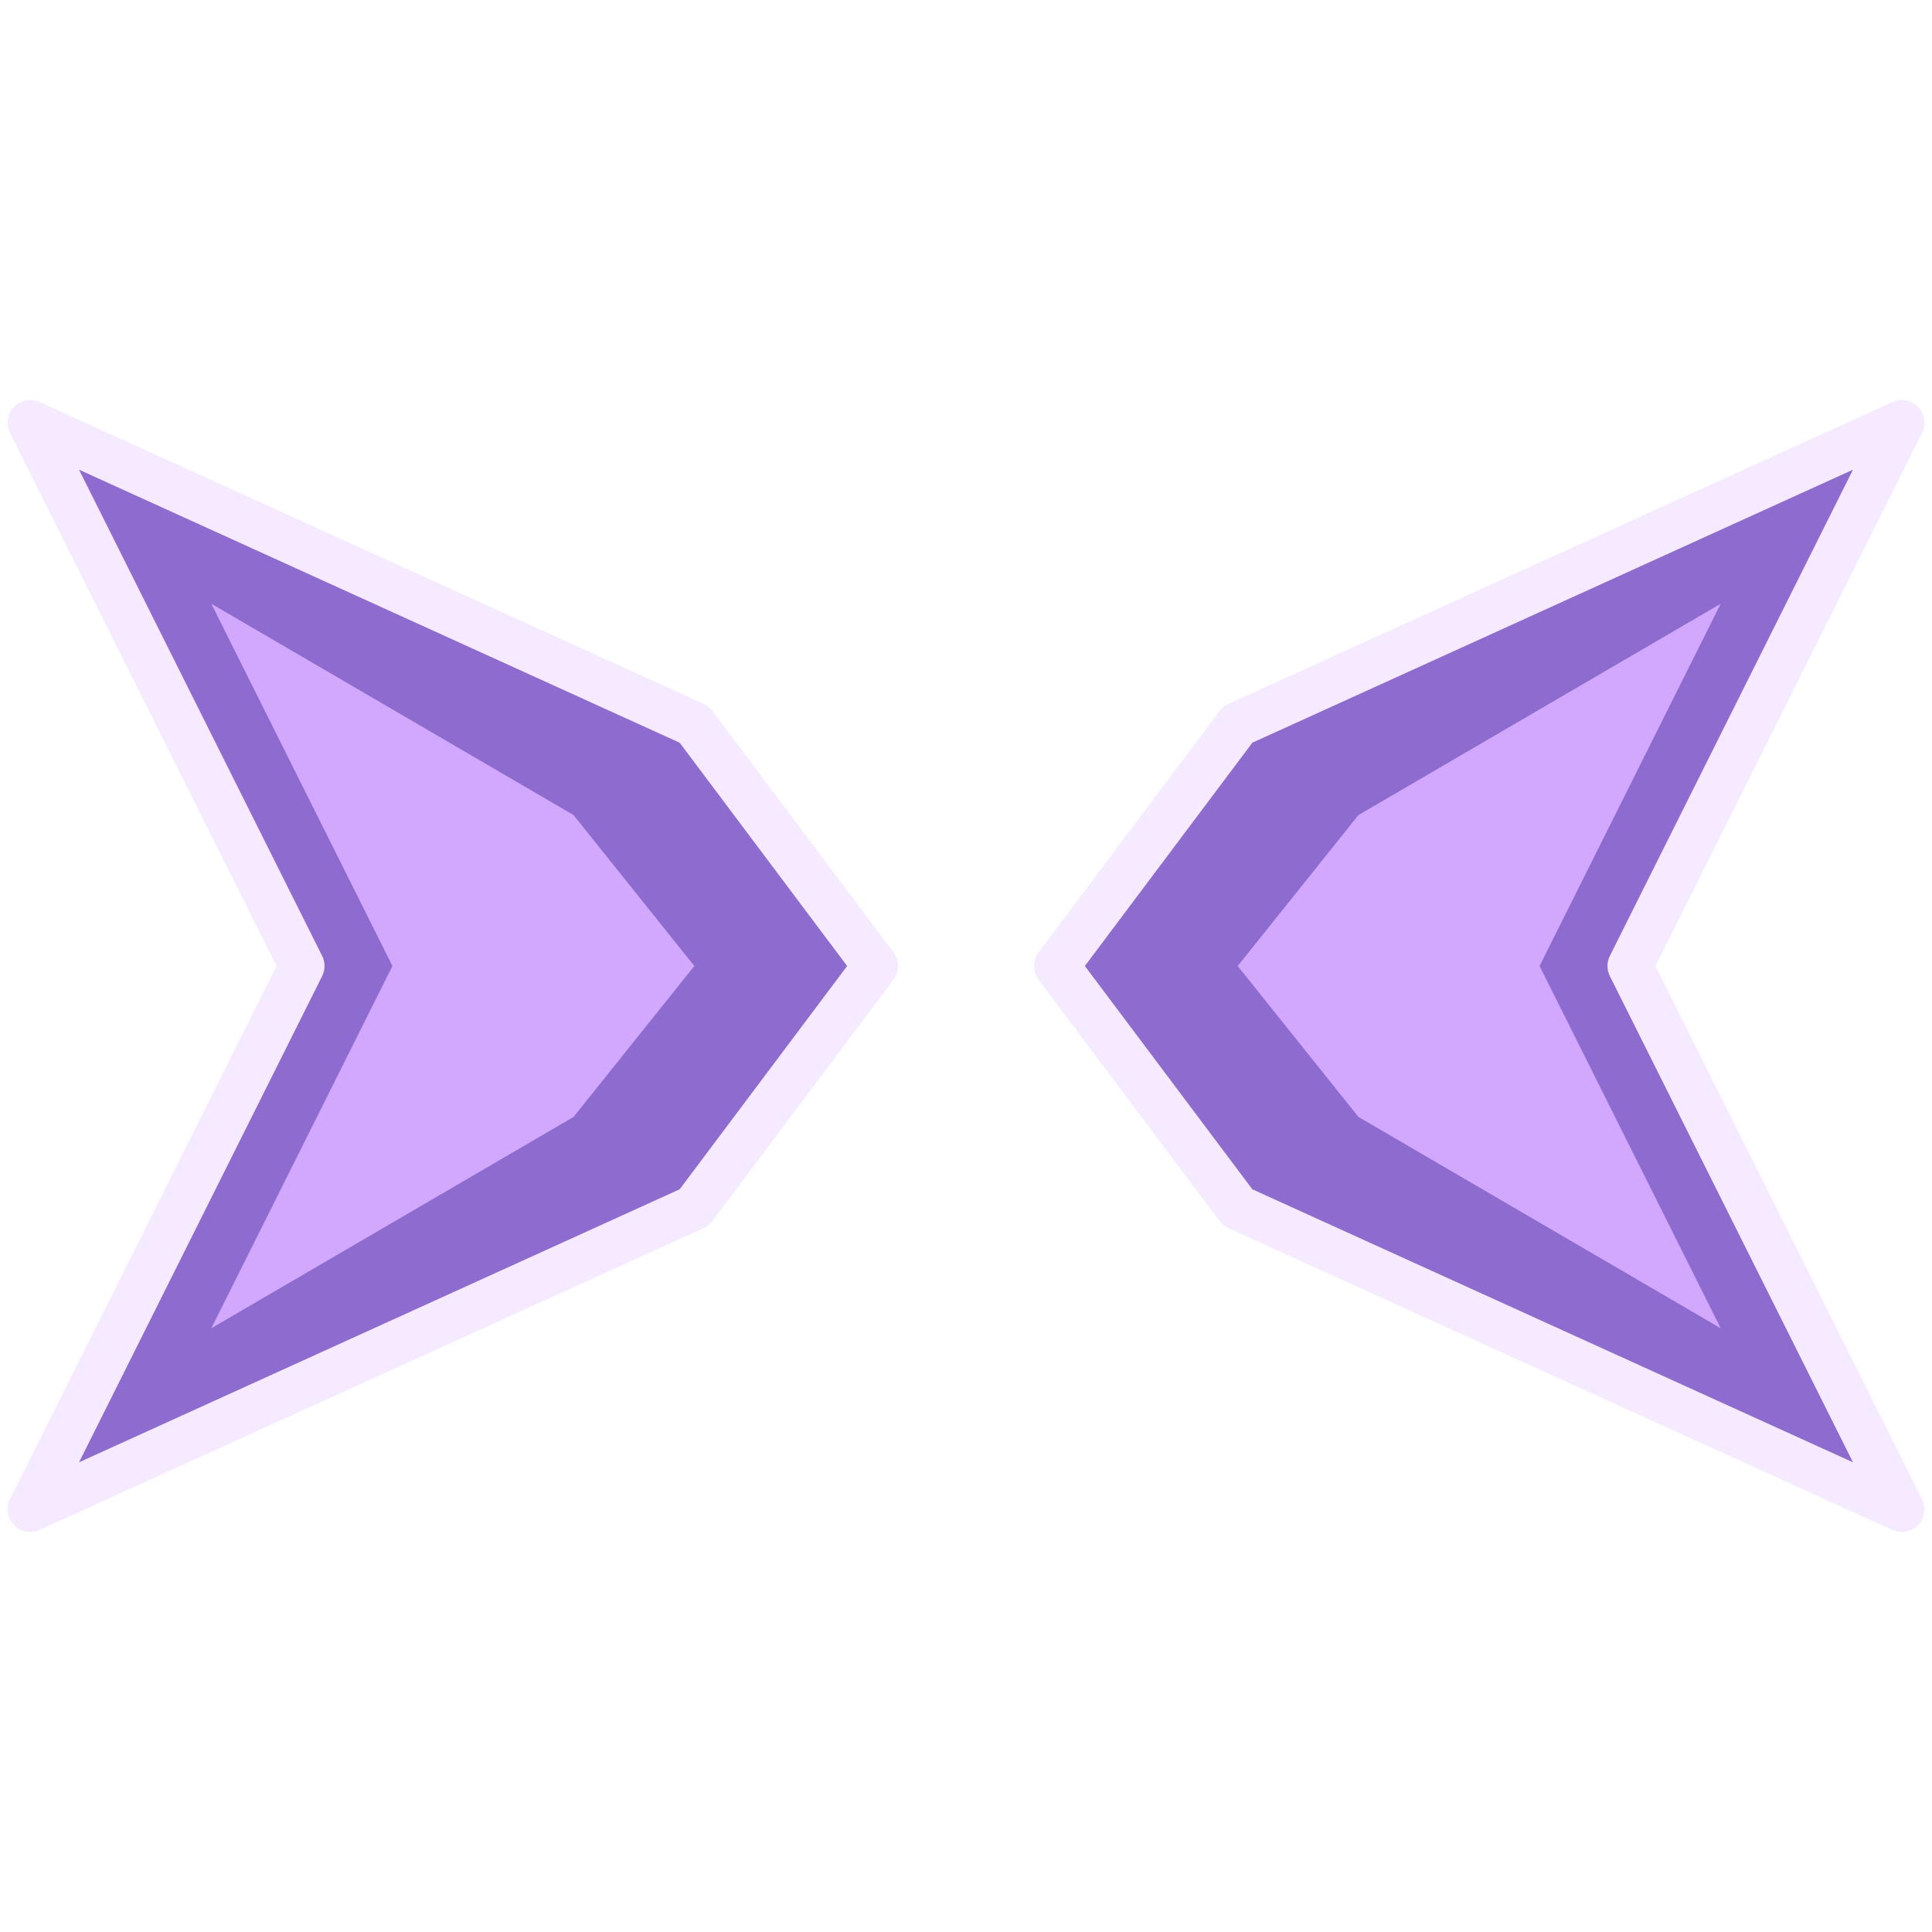
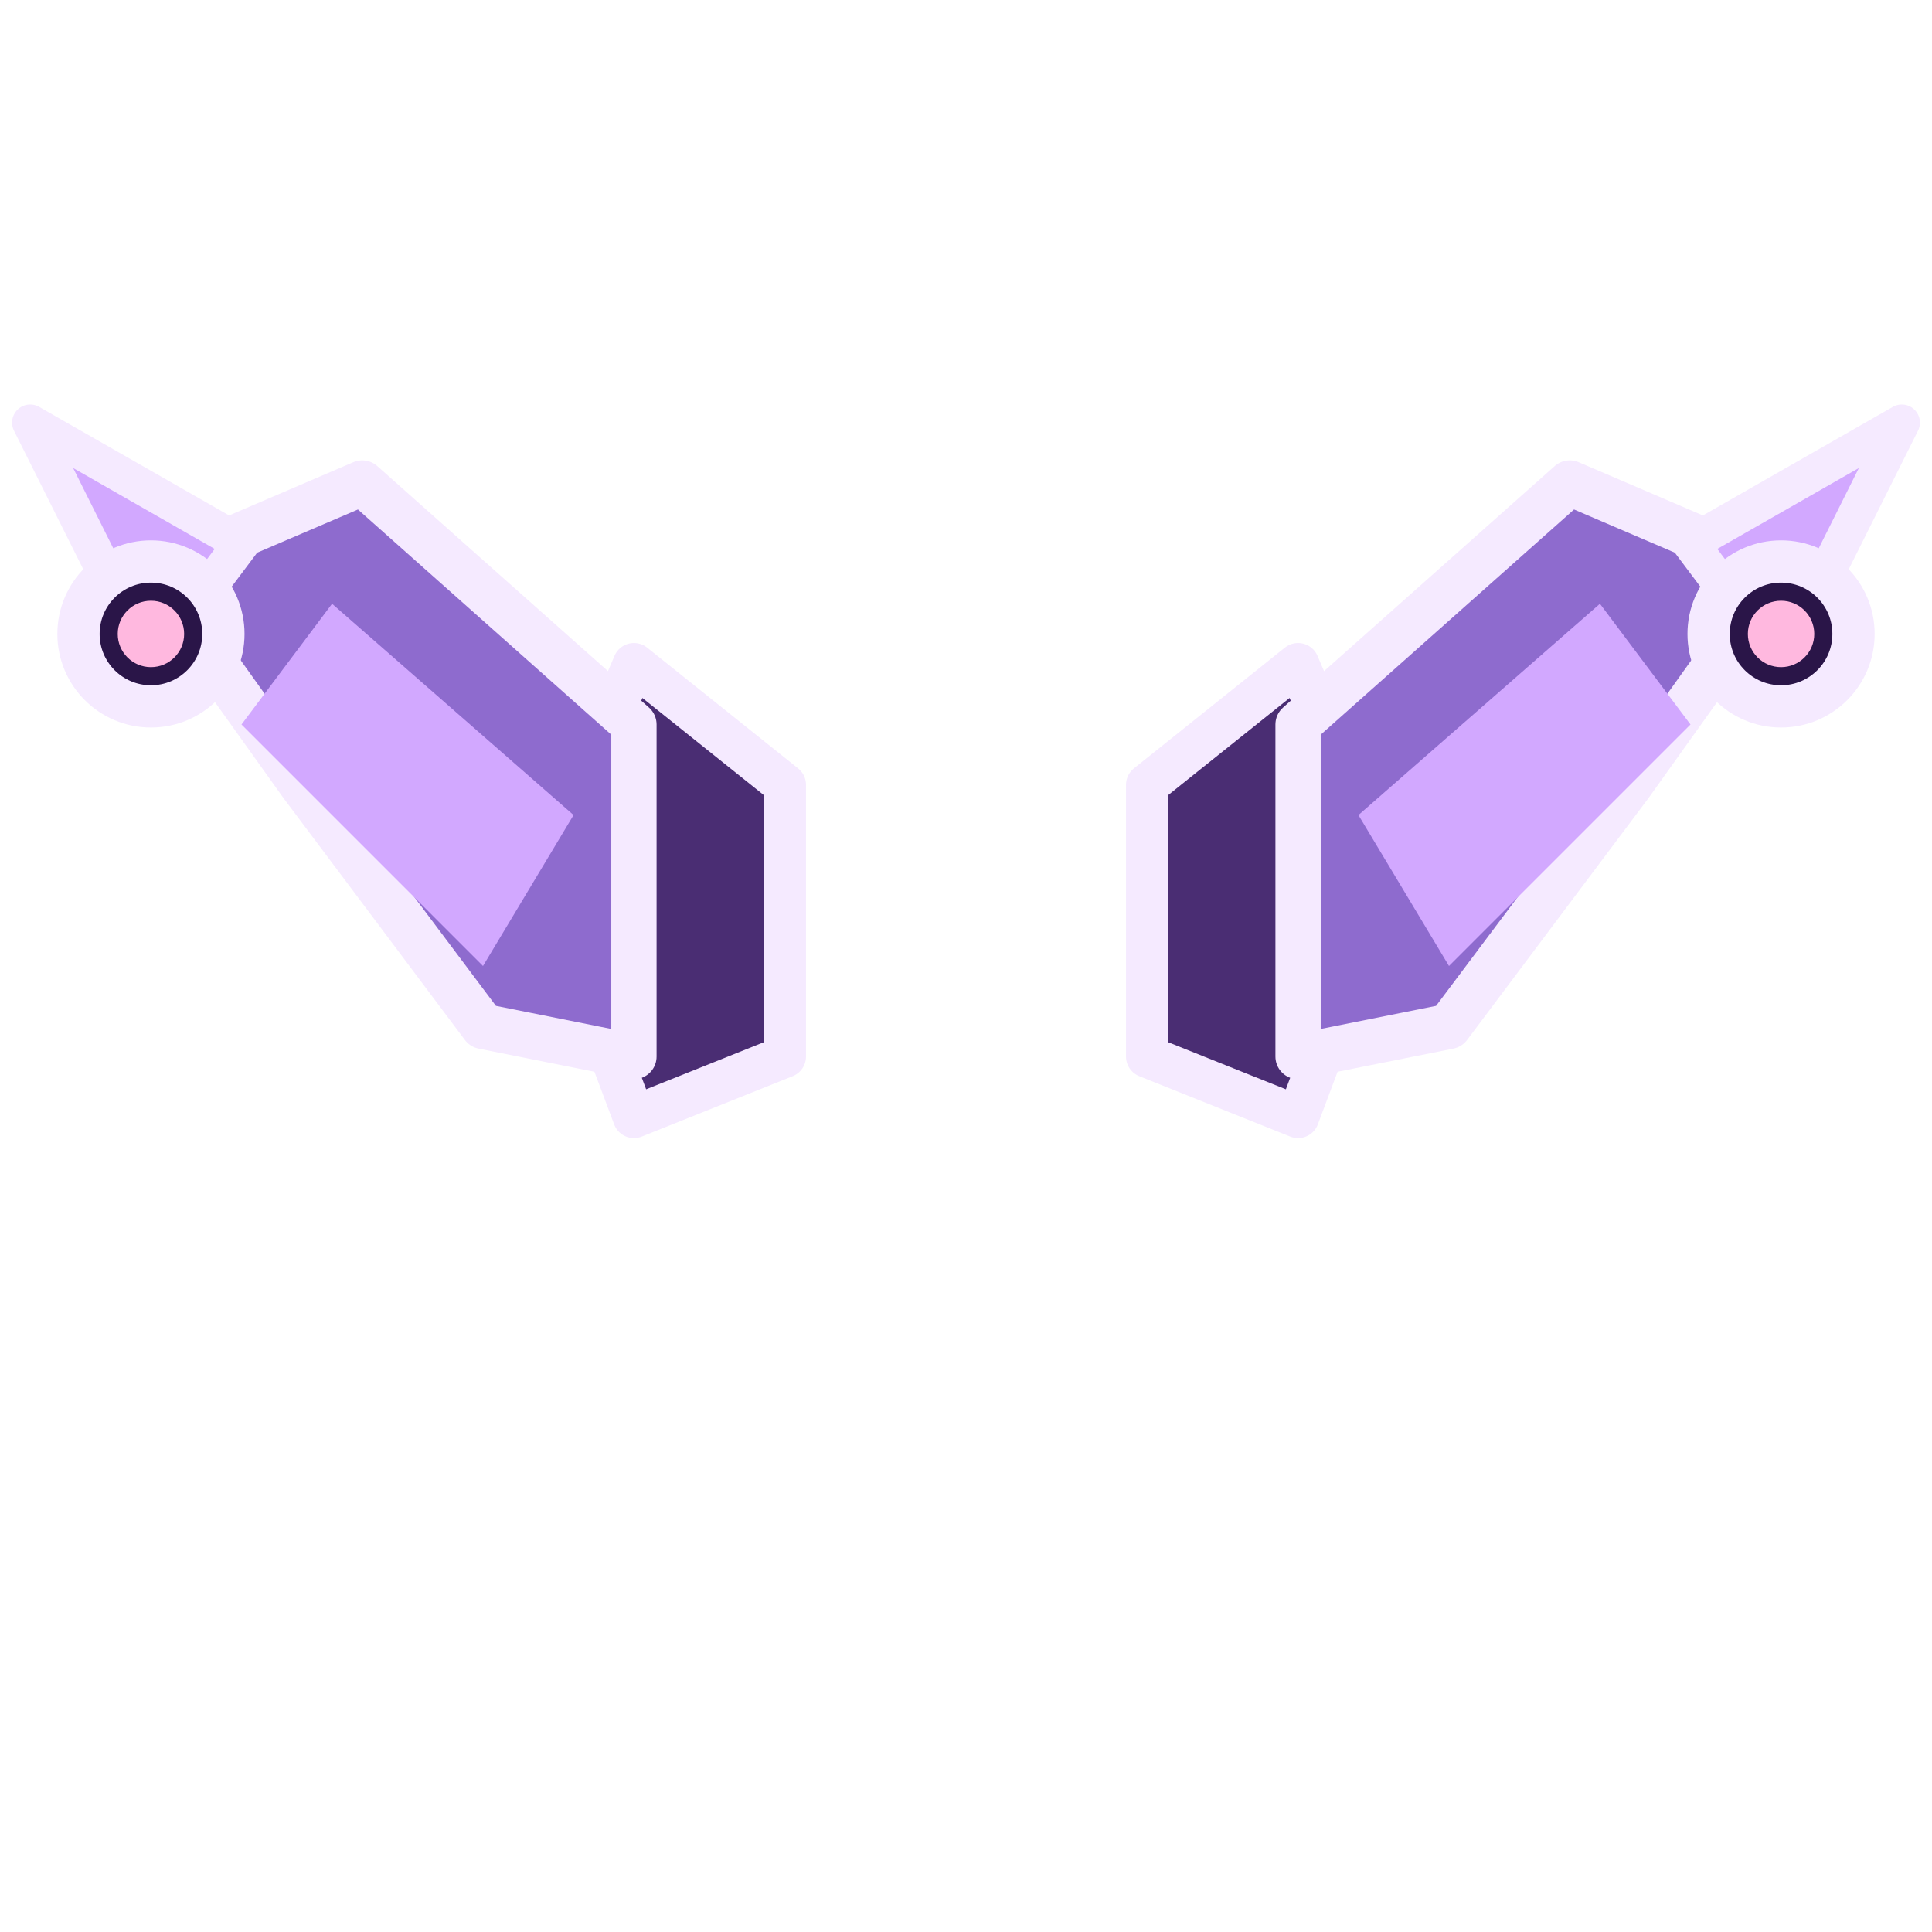
<svg xmlns="http://www.w3.org/2000/svg" viewBox="-32 -32 64 64" preserveAspectRatio="xMidYMid meet" role="img" aria-labelledby="cannon-curve-title cannon-curve-desc">
-   <g id="cannon-curve-emitters" fill="#8e6bce" stroke="#f5eaff" stroke-linejoin="round">
-     <path id="cannon-curve-left" d="M-9-8-31-18l9 18-9 18 22-10 6-8z" stroke-width="1.5" />
-     <path id="cannon-curve-right" d="M9-8 31-18l-9 18 9 18-22-10-6-8z" stroke-width="1.5" />
-     <path id="cannon-curve-left-channel" d="M-13-5-25-12l6 12-6 12 12-7 4-5z" fill="#d2a8ff" stroke="none" />
-     <path id="cannon-curve-right-channel" d="M13-5 25-12l-6 12 6 12-12-7-4-5z" fill="#d2a8ff" stroke="none" />
+   <g id="cannon-curve-emitters">
+     <g id="cannon-curve-left" stroke-linejoin="round">
+       <path id="cannon-curve-left-mount" d="M-6-6 -11-10 -14-3 -11 5 -6 3z" fill="#4a2d73" stroke="#f5eaff" stroke-width="1.4" />
+       <path id="cannon-curve-left-needle" d="M-11-8 -20-16 -27-13 -22-6 -16 2 -11 3z" fill="#8e6bce" stroke="#f5eaff" stroke-width="1.5" />
+       <path id="cannon-curve-left-channel" d="M-13-5 -21-12 -24-8 -16 0z" fill="#d2a8ff" />
+       <path id="cannon-curve-left-fork" d="M-24-14 -31-18 -27-10z" fill="#d2a8ff" stroke="#f5eaff" stroke-width="1.2" />
+       <circle id="cannon-curve-left-muzzle" cx="-27" cy="-11" r="2.4" fill="#2a1548" stroke="#f5eaff" stroke-width="1.4" />
+       <circle id="cannon-curve-left-muzzle-core" cx="-27" cy="-11" r="1.1" fill="#ffb8df" />
+     </g>
+     <g id="cannon-curve-right" stroke-linejoin="round">
+       <path id="cannon-curve-right-mount" d="M6-6 11-10 14-3 11 5 6 3z" fill="#4a2d73" stroke="#f5eaff" stroke-width="1.4" />
+       <path id="cannon-curve-right-needle" d="M11-8 20-16 27-13 22-6 16 2 11 3z" fill="#8e6bce" stroke="#f5eaff" stroke-width="1.5" />
+       <path id="cannon-curve-right-channel" d="M13-5 21-12 24-8 16 0z" fill="#d2a8ff" />
+       <path id="cannon-curve-right-fork" d="M24-14 31-18 27-10z" fill="#d2a8ff" stroke="#f5eaff" stroke-width="1.2" />
+       <circle id="cannon-curve-right-muzzle" cx="27" cy="-11" r="2.4" fill="#2a1548" stroke="#f5eaff" stroke-width="1.4" />
+       <circle id="cannon-curve-right-muzzle-core" cx="27" cy="-11" r="1.1" fill="#ffb8df" />
+     </g>
  </g>
</svg>
